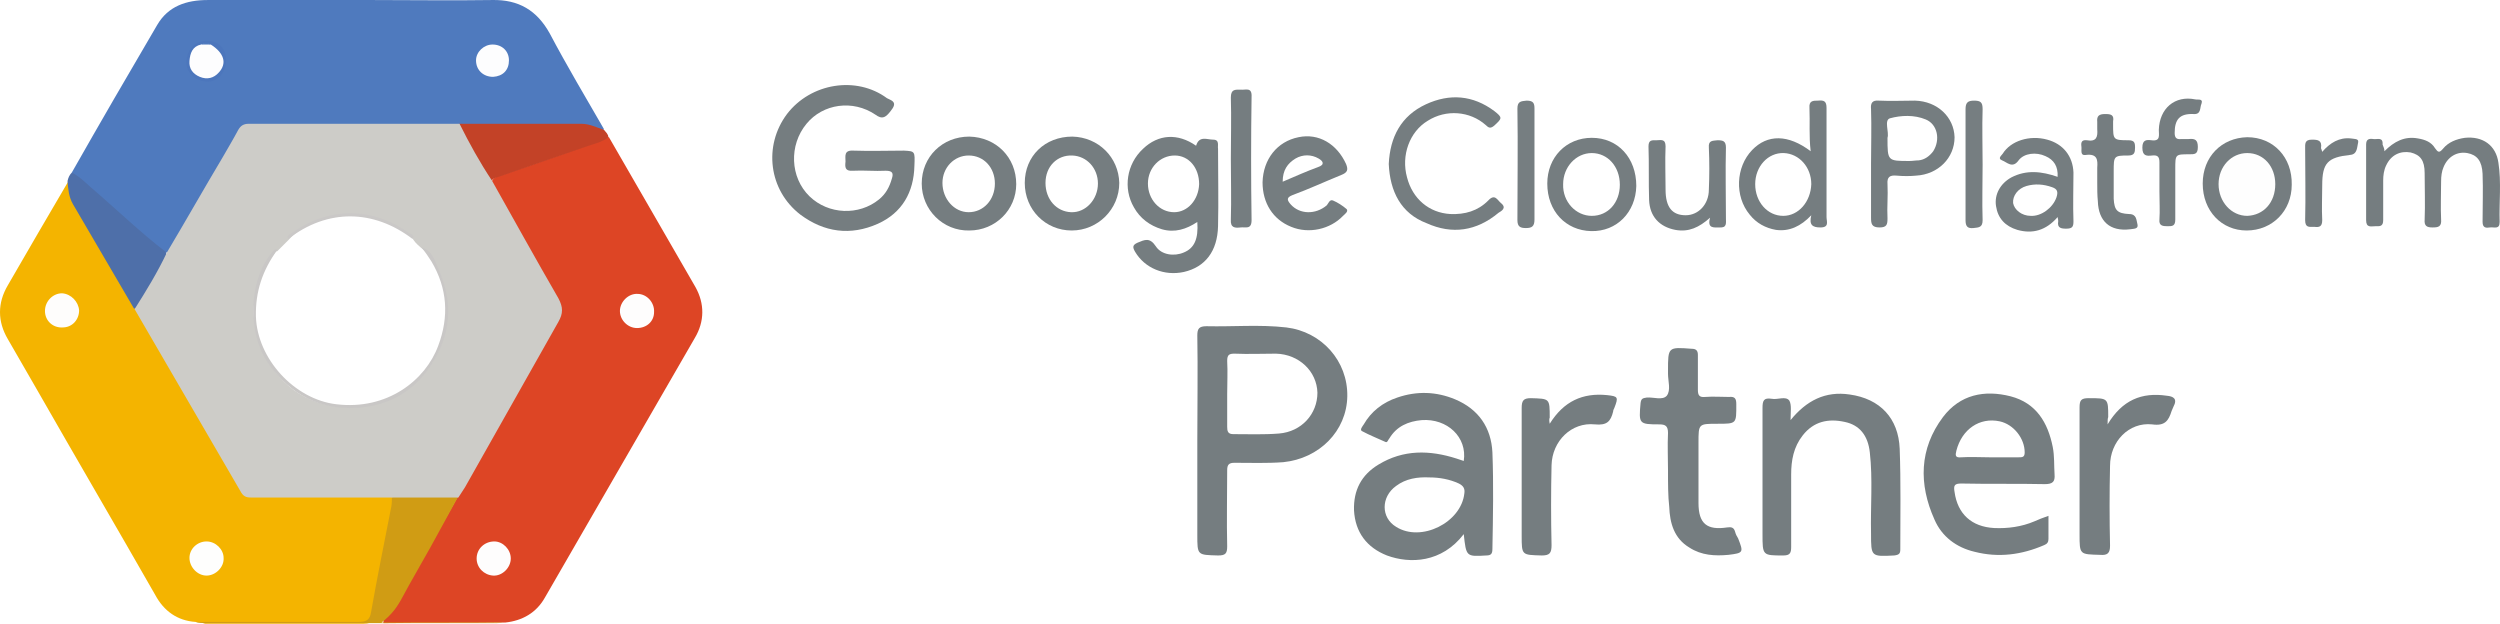
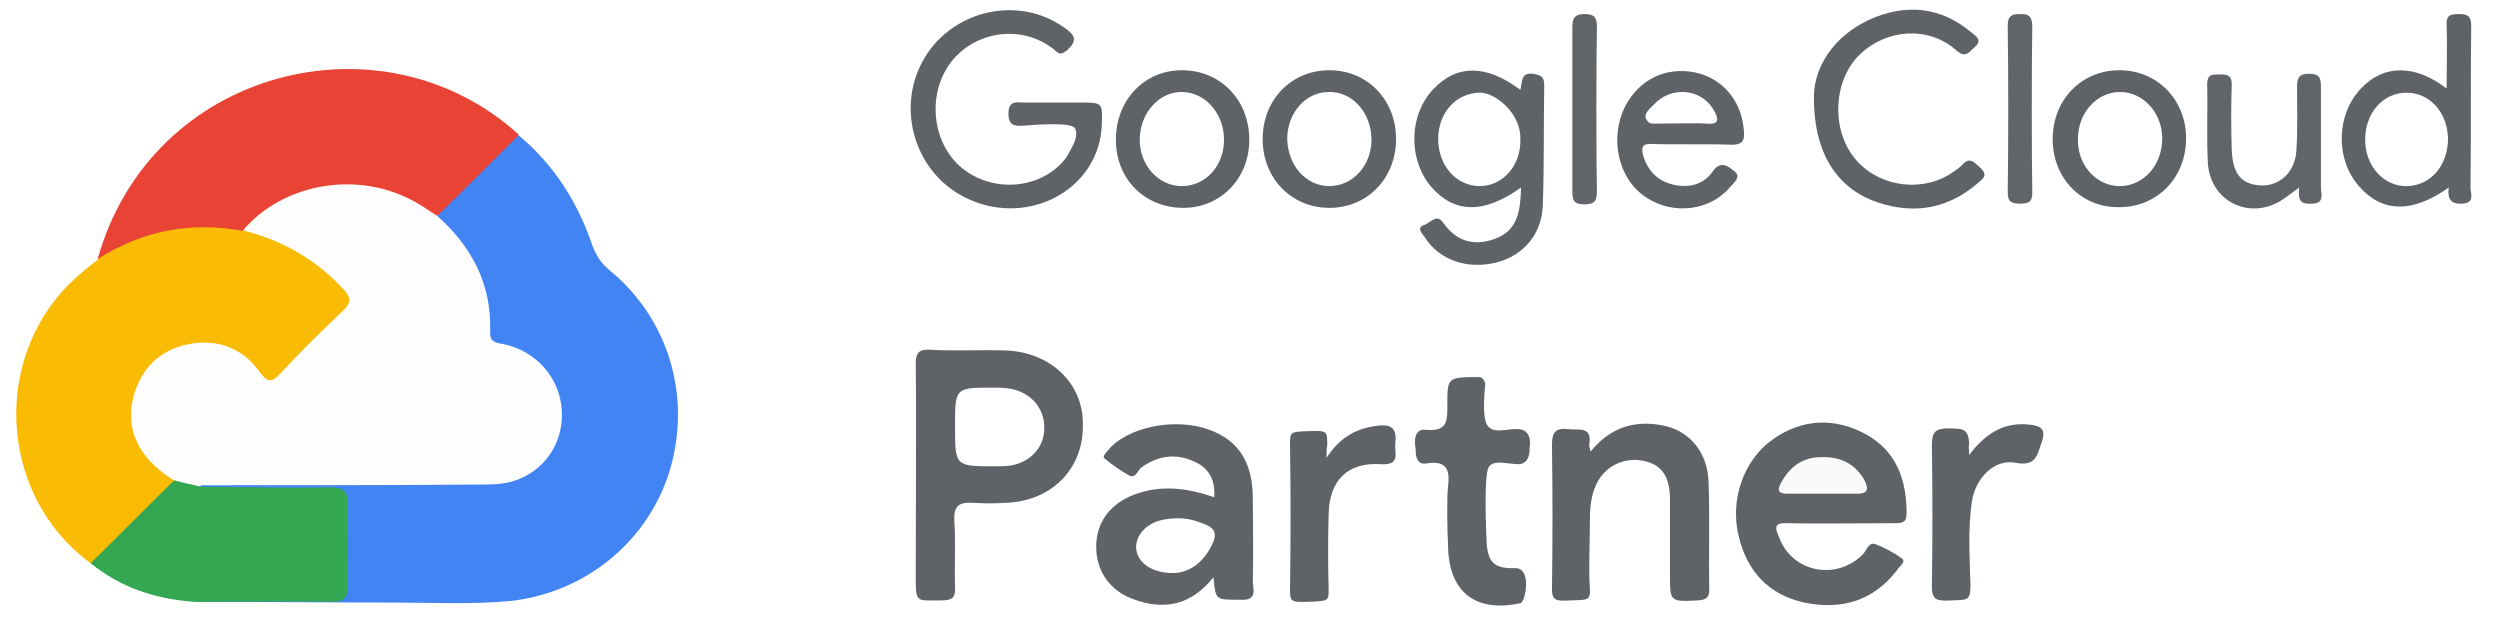
- <svg xmlns="http://www.w3.org/2000/svg" version="1.1" id="Layer_1" x="0px" y="0px" viewBox="0 0 410.033 102.304" xml:space="preserve" width="410.033" height="102.304">
-   <defs id="defs97" />
-   <style type="text/css" id="style2">
- 	.st0{fill:#757D80;}
- 	.st1{fill:#767E81;}
- 	.st2{fill:#FEFEFE;}
- 	.st3{fill:#DD4525;}
- 	.st4{fill:#F4B400;}
- 	.st5{fill:#4F7ABE;}
- 	.st6{fill:#D09C14;}
- 	.st7{fill:#4E6FA9;}
- 	.st8{fill:#C34227;}
- 	.st9{fill:#FEFDFD;}
- 	.st10{fill:#FEFDFC;}
- 	.st11{fill:#FEFEFD;}
- 	.st12{fill:#FDFDFE;}
- 	.st13{fill:#4C76BC;}
- 	.st14{fill:#CDCCC8;}
- 	.st15{fill:#C9C7C6;}
- 	.st16{fill:#CAC8C7;}
+ <svg xmlns="http://www.w3.org/2000/svg" version="1.1" id="Layer_1" x="0px" y="0px" viewBox="0 0 356 89" style="enable-background:new 0 0 356 89;" xml:space="preserve">
+   <style type="text/css">
+ 	.st0{fill:#5F6368;}
+ 	.st1{fill:#61656A;}
+ 	.st2{fill:#4284F3;}
+ 	.st3{fill:#FABB05;}
+ 	.st4{fill:#E94335;}
+ 	.st5{fill:#34A753;}
+ 	.st6{fill:#FEFEFE;}
+ 	.st7{fill:#FAFAFA;}
</style>
-   <path class="st0" d="m 293.675,68.904 c 2.6,-3.2 5.7,-4.8 9.7,-4.2 5,0.7 8,3.9 8.2,8.9 0.2,5.5 0.1,11 0.1,16.5 0,0.7 -0.2,0.9 -1,1 -3.8,0.2 -3.8,0.2 -3.8,-3.6 -0.1,-4.4 0.3,-8.9 -0.2,-13.3 -0.3,-2.8 -1.7,-4.5 -4.1,-5 -2.7,-0.6 -5.1,-0.1 -6.9,2.2 -1.5,1.9 -1.9,4.1 -1.9,6.4 0,4 0,7.9 0,11.9 0,1 -0.2,1.4 -1.3,1.4 -3.4,0 -3.4,0 -3.4,-3.5 0,-6.9 0,-13.8 0,-20.7 0,-1.2 0.2,-1.7 1.5,-1.5 1,0.2 2.3,-0.5 2.9,0.3 0.4,0.7 0.2,1.9 0.2,3.2 z" id="path4" style="fill:#757d80" />
-   <path class="st0" d="m 273.575,77.204 c 0,-2.1 -0.1,-4.1 0,-6.2 0,-1.1 -0.4,-1.4 -1.4,-1.4 -3.4,0 -3.4,-0.1 -3.1,-3.5 0.1,-0.7 0.3,-0.8 1,-0.9 1.1,-0.1 2.6,0.5 3.3,-0.3 0.7,-0.9 0.2,-2.4 0.2,-3.6 0,-0.2 0,-0.3 0,-0.5 0,-3.9 0,-3.9 3.9,-3.6 0.7,0 1,0.3 1,1 0,1.9 0,3.8 0,5.7 0,0.9 0.2,1.3 1.2,1.2 1.3,-0.1 2.6,0 3.9,0 1,-0.1 1.2,0.3 1.2,1.2 0,3.2 0.1,3.2 -3.1,3.2 -3.1,0 -3.1,0 -3.1,3.1 0,3.3 0,6.6 0,9.9 0,3.4 1.4,4.5 4.7,4 0.7,-0.1 1.1,0 1.3,0.7 0.1,0.4 0.3,0.8 0.5,1.1 0.9,2.3 0.9,2.4 -1.6,2.7 -2.2,0.2 -4.4,0.1 -6.4,-1.2 -2.5,-1.5 -3.2,-4 -3.3,-6.7 -0.2,-1.7 -0.2,-3.8 -0.2,-5.9 0,0 0,0 0,0 z" id="path6" style="fill:#757d80" />
-   <path class="st0" d="m 149.975,27.204 c -0.1,4.3 -2,7.7 -6,9.5 -4.5,2 -8.8,1.4 -12.7,-1.5 -5.2,-4 -6.1,-11.3 -2.2,-16.5 3.9,-5.1 11.4,-6.3 16.4,-2.6 0.5,0.3 1.7,0.5 0.9,1.7 -1.1,1.6 -1.7,1.8 -2.8,1 -3.7,-2.5 -8.6,-1.8 -11.3,1.5 -2.9,3.5 -2.7,8.8 0.5,11.9 3.1,3 8.1,3.2 11.4,0.5 1.1,-0.9 1.7,-2 2.1,-3.4 0.3,-0.9 0.1,-1.3 -1,-1.3 -1.8,0.1 -3.6,-0.1 -5.4,0 -1.3,0.1 -1.3,-0.6 -1.2,-1.5 0,-0.9 -0.3,-1.9 1.3,-1.8 2.8,0.1 5.6,0 8.3,0 1.8,0.1 1.8,0.1 1.7,2.5 z" id="path8" style="fill:#757d80" />
-   <path class="st0" d="m 345.675,69.604 c 2.4,-4 5.6,-5.3 9.7,-4.7 1.1,0.1 1.8,0.5 1.1,1.8 -0.1,0.2 -0.2,0.5 -0.3,0.7 -0.5,1.6 -1.1,2.5 -3.2,2.2 -3.8,-0.4 -6.9,2.8 -6.9,6.8 -0.1,4.4 -0.1,8.7 0,13.1 0,1.2 -0.4,1.6 -1.6,1.5 -3.4,-0.1 -3.4,0 -3.4,-3.4 0,-6.9 0,-13.9 0,-20.8 0,-1.2 0.3,-1.5 1.5,-1.5 3.2,0 3.2,0 3.2,3.1 -0.1,0.3 -0.1,0.5 -0.1,1.2 z" id="path10" style="fill:#757d80" />
-   <path class="st0" d="m 254.175,69.504 c 2.3,-3.7 5.4,-5.1 9.4,-4.7 1.8,0.2 1.9,0.3 1.2,2.1 -0.1,0.2 -0.2,0.4 -0.2,0.6 -0.4,1.6 -1,2.3 -3,2.1 -3.8,-0.4 -7,2.7 -7.1,6.7 -0.1,4.4 -0.1,8.8 0,13.1 0,1.3 -0.3,1.7 -1.6,1.7 -3.3,-0.1 -3.3,0 -3.3,-3.3 0,-7 0,-13.9 0,-20.9 0,-1.2 0.3,-1.6 1.5,-1.6 3.1,0.1 3.1,0 3.1,3.2 -0.1,0.2 -0.1,0.5 0,1 z" id="path12" style="fill:#757d80" />
-   <path class="st0" d="m 391.075,24.804 c 1.6,-1.6 3.3,-2.5 5.5,-2.1 1.2,0.2 2.2,0.6 2.8,1.6 0.5,0.7 0.7,0.8 1.3,0.1 0.9,-1.1 2.2,-1.6 3.6,-1.8 2.9,-0.3 5.1,1.2 5.5,4.1 0.5,3.2 0.1,6.5 0.2,9.7 0,1.3 -0.9,0.8 -1.6,0.9 -0.6,0.1 -1.2,0.1 -1.2,-0.9 0,-2.6 0.1,-5.3 0,-7.9 -0.1,-2.1 -0.9,-3.1 -2.5,-3.4 -1.7,-0.3 -3.2,0.6 -3.9,2.3 -0.3,0.7 -0.4,1.5 -0.4,2.3 0,2.1 -0.1,4.2 0,6.3 0.1,1.2 -0.5,1.3 -1.4,1.3 -0.9,0 -1.4,-0.2 -1.3,-1.3 0.1,-2.5 0,-5 0,-7.6 0,-2.1 -0.7,-3 -2.3,-3.4 -1.7,-0.3 -3.2,0.4 -4,2.1 -0.4,0.8 -0.5,1.7 -0.5,2.5 0,2.2 0,4.3 0,6.5 0,1.1 -0.6,1 -1.3,1 -0.7,0 -1.5,0.3 -1.5,-1 0,-4.1 0,-8.2 0,-12.4 0,-0.9 0.5,-1 1.2,-0.9 0.6,0.1 1.6,-0.4 1.5,0.9 0.2,0.5 0.3,0.7 0.3,1.1 z" id="path14" style="fill:#757d80" />
-   <path class="st0" d="m 227.775,26.904 c 0.2,-4.4 2,-7.9 6.1,-9.8 3.9,-1.8 7.7,-1.5 11.2,1.1 1.4,1.1 1.3,1.2 0,2.4 -0.6,0.5 -0.9,0.4 -1.4,-0.1 -2.6,-2.3 -6.5,-2.6 -9.5,-0.7 -3,1.8 -4.4,5.7 -3.4,9.3 0.9,3.5 3.6,5.8 7.1,6 2.4,0.1 4.5,-0.5 6.2,-2.2 1.1,-1.2 1.5,-0.1 2.1,0.4 1,0.8 0.1,1.3 -0.4,1.6 -3.6,3 -7.6,3.6 -11.8,1.7 -4.2,-1.6 -6,-5.2 -6.2,-9.7 z" id="path16" style="fill:#757d80" />
-   <path class="st0" d="m 361.275,30.104 c 0,-4.4 3.1,-7.5 7.3,-7.6 4.3,0 7.4,3.3 7.3,7.8 0,4.3 -3.2,7.5 -7.4,7.5 -4.1,0 -7.2,-3.2 -7.2,-7.7 z" id="path18" style="fill:#757d80" />
-   <path class="st0" d="m 280.475,35.704 c -1.8,1.6 -3.5,2.4 -5.7,2 -2.6,-0.5 -4.2,-2.2 -4.3,-4.9 -0.1,-2.9 0,-5.9 -0.1,-8.8 0,-1.1 0.6,-1 1.3,-1 0.7,0 1.5,-0.3 1.5,1 -0.1,2.4 0,4.7 0,7.1 0,2.9 1.1,4.2 3.3,4.2 2.1,0 3.8,-1.8 3.8,-4.2 0.1,-2.3 0.1,-4.6 0,-6.9 -0.1,-1.2 0.6,-1.1 1.4,-1.2 0.9,0 1.4,0.1 1.4,1.2 -0.1,3.9 0,7.7 0,11.6 0,0.8 0.2,1.6 -1.1,1.5 -0.9,0 -2,0.2 -1.5,-1.6 z" id="path20" style="fill:#757d80" />
-   <path class="st0" d="m 201.875,26.004 c 0,-3.3 0.1,-6.7 0,-10 0,-1.4 0.7,-1.3 1.6,-1.3 0.8,0.1 1.9,-0.5 1.8,1.2 -0.1,6.7 -0.1,13.5 0,20.2 0,1.6 -1,1.1 -1.8,1.2 -0.9,0.1 -1.7,0.1 -1.6,-1.3 0.1,-3.3 0,-6.6 0,-10 z" id="path22" style="fill:#757d80" />
-   <path class="st0" d="m 354.175,31.404 c 0,-1.6 0,-3.2 0,-4.8 0,-0.9 -0.3,-1.2 -1.2,-1.1 -0.9,0.1 -1.6,0.1 -1.6,-1.3 0,-1.3 0.7,-1.3 1.5,-1.2 1.5,0.2 1.2,-0.8 1.2,-1.7 0.1,-3.5 2.6,-5.7 6,-5 0.4,0.1 1.3,-0.2 1,0.7 -0.3,0.6 0,1.8 -1.3,1.7 -2.3,-0.1 -3.1,0.9 -3.1,3.1 0,0.8 0.3,1.1 1.1,1 0.4,0 0.8,0 1.2,0 1,-0.1 1.5,0.1 1.5,1.3 0,1.2 -0.5,1.2 -1.4,1.2 -2.3,0 -2.3,0 -2.3,2.4 0,2.8 0,5.6 0,8.3 0,1.1 -0.5,1.1 -1.3,1.1 -0.8,0 -1.4,-0.1 -1.3,-1.1 0.1,-1.4 0,-3 0,-4.6 z" id="path24" style="fill:#757d80" />
-   <path class="st0" d="m 343.975,30.004 c 0,-0.8 0,-1.7 0,-2.5 0.1,-1.3 0,-2.3 -1.8,-2.1 -1.1,0.2 -0.7,-0.8 -0.8,-1.4 -0.1,-0.7 0.1,-1.1 0.9,-1 1.6,0.3 1.8,-0.6 1.7,-1.8 0,-0.4 0,-0.8 0,-1.2 -0.1,-1 0.3,-1.3 1.3,-1.3 0.9,0 1.5,0.1 1.3,1.2 0,0.2 0,0.3 0,0.5 0,2.5 0,2.6 2.5,2.6 1,0 1.1,0.4 1.1,1.2 0,0.8 -0.1,1.3 -1.1,1.3 -2.4,0 -2.4,0.1 -2.4,2.6 0,1.5 0,3 0,4.5 0.1,1.9 0.6,2.4 2.5,2.5 1.3,0 1.2,1 1.4,1.7 0.2,0.8 -0.7,0.7 -1.2,0.8 -3.3,0.4 -5.2,-1.3 -5.3,-4.6 -0.1,-1 -0.1,-2 -0.1,-3 z" id="path26" style="fill:#757d80" />
-   <path class="st1" d="m 251.675,26.904 c 0,3 0,6.1 0,9.1 0,1.1 -0.4,1.4 -1.4,1.4 -0.9,0 -1.4,-0.2 -1.4,-1.3 0,-6.1 0.1,-12.2 0,-18.3 0,-1.2 0.6,-1.2 1.5,-1.3 1.1,0 1.3,0.4 1.3,1.3 0,3.1 0,6.1 0,9.1 z" id="path28" style="fill:#767e81" />
-   <path class="st1" d="m 325.175,27.004 c 0,3 -0.1,6.1 0,9.1 0,1.2 -0.6,1.2 -1.5,1.3 -1,0.1 -1.3,-0.3 -1.3,-1.3 0,-6.1 0,-12.1 0,-18.2 0,-1.1 0.4,-1.4 1.4,-1.4 1.1,0 1.4,0.3 1.4,1.4 -0.1,3 0,6.1 0,9.1 z" id="path30" style="fill:#767e81" />
-   <path class="st0" d="m 380.875,24.904 c 1.3,-1.5 2.8,-2.4 4.7,-2.2 0.5,0.1 1.3,0 1.2,0.6 -0.2,0.8 -0.1,2 -1.3,2.1 -3.7,0.4 -4.6,1.3 -4.6,5 0,1.9 -0.1,3.8 0,5.7 0,1.1 -0.5,1.2 -1.3,1.1 -0.8,0 -1.5,0.2 -1.5,-1.1 0.1,-3.9 0,-7.8 0,-11.7 0,-0.8 -0.1,-1.5 1.1,-1.5 1,0 1.7,0.1 1.5,1.4 0.1,0.2 0.1,0.3 0.2,0.6 z" id="path32" style="fill:#757d80" />
-   <path class="st0" d="m 210.975,53.704 c -4.4,-0.5 -8.7,-0.1 -13.1,-0.2 -1.2,0 -1.5,0.4 -1.5,1.5 0.1,5.8 0,11.5 0,17.3 0,5.1 0,10.3 0,15.4 0,3.4 0,3.3 3.4,3.4 1.2,0 1.5,-0.3 1.5,-1.5 -0.1,-4.2 0,-8.3 0,-12.5 0,-0.9 0.3,-1.2 1.2,-1.2 2.7,0 5.3,0.1 8,-0.1 5.9,-0.6 10.4,-5.1 10.5,-10.8 0.1,-5.8 -4.2,-10.6 -10,-11.3 z m -1.2,17.4 c -2.5,0.2 -5,0.1 -7.5,0.1 -0.9,0 -1,-0.5 -1,-1.2 0,-1.8 0,-3.6 0,-5.4 0,-1.8 0.1,-3.6 0,-5.4 0,-1 0.3,-1.2 1.2,-1.2 2.3,0.1 4.5,0 6.8,0 3.8,0.1 6.7,2.9 6.8,6.4 0,3.5 -2.6,6.4 -6.3,6.7 z" id="path34" style="fill:#757d80" />
-   <path class="st0" d="m 244.775,74.204 c -0.2,-4.1 -2.3,-7.1 -6.1,-8.7 -3.1,-1.3 -6.3,-1.4 -9.5,-0.3 -2.4,0.8 -4.3,2.3 -5.5,4.4 -0.2,0.3 -0.7,0.9 -0.3,1.1 1.3,0.7 2.6,1.2 3.9,1.8 0.3,0.1 0.4,-0.4 0.6,-0.6 1.2,-2 3.1,-2.8 5.3,-3 4.2,-0.3 7.5,2.8 6.9,6.7 -0.4,-0.1 -0.8,-0.3 -1.2,-0.4 -4.4,-1.4 -8.7,-1.5 -12.8,1 -2.8,1.7 -4.1,4.2 -4,7.5 0.2,3.6 2.1,6.1 5.4,7.4 3.8,1.4 9,1.2 12.6,-3.5 0.4,3.7 0.4,3.7 3.7,3.5 0.8,0 1,-0.3 1,-1.1 0.1,-5.3 0.2,-10.6 0,-15.8 z m -4.6,6.7 c -0.5,4.8 -7.1,8.1 -11.2,5.5 -2.5,-1.5 -2.5,-4.9 0,-6.7 1.6,-1.2 3.5,-1.5 5.5,-1.4 1.6,0 3.3,0.3 4.8,1 0.8,0.4 1,0.9 0.9,1.6 z" id="path36" style="fill:#757d80" />
-   <path class="st0" d="m 321.675,79.304 c 4.6,0.1 9.2,0 13.7,0.1 1.3,0 1.7,-0.4 1.6,-1.6 -0.1,-1.5 0,-3 -0.3,-4.5 -0.8,-4 -2.7,-7.2 -6.9,-8.3 -4.3,-1.1 -8.3,-0.3 -11.1,3.4 -3.9,5.2 -4,11 -1.4,16.8 1.2,2.8 3.6,4.6 6.6,5.3 3.9,1 7.7,0.5 11.4,-1.1 0.5,-0.2 0.7,-0.5 0.7,-1 0,-1.2 0,-2.4 0,-3.8 -0.9,0.3 -1.6,0.6 -2.3,0.9 -2.1,0.9 -4.4,1.2 -6.6,1.1 -3.7,-0.2 -6,-2.3 -6.5,-5.9 -0.2,-1.1 0,-1.4 1.1,-1.4 z m -0.8,-5.4 c 0.9,-3.5 3.8,-5.5 7.1,-4.8 2.3,0.5 4.1,2.8 4.1,5.1 0,0.8 -0.4,0.8 -1,0.8 -1.6,0 -3.2,0 -4.8,0 -1.5,0 -3.1,-0.1 -4.6,0 -1,0.1 -1,-0.3 -0.8,-1.1 z" id="path38" style="fill:#757d80" />
-   <path class="st0" d="m 198.975,22.904 c -1,0 -2.3,-0.7 -2.8,1 -3,-2.1 -6.2,-1.9 -8.7,0.5 -2.7,2.5 -3.3,6.5 -1.5,9.6 1,1.8 2.6,3 4.6,3.6 2.1,0.6 4,0 5.8,-1.2 0.2,2.8 -0.5,4.3 -2.2,5 -1.6,0.7 -3.7,0.4 -4.6,-1 -1,-1.5 -1.8,-1.1 -3,-0.6 -0.9,0.4 -0.8,0.8 -0.4,1.5 1.6,2.7 4.8,4 8,3.3 3.5,-0.8 5.5,-3.4 5.6,-7.5 0.1,-4.2 0,-8.4 0,-12.7 -0.1,-0.5 0.3,-1.5 -0.8,-1.5 z m -6.4,11.9 c -2.4,0 -4.3,-2.1 -4.3,-4.7 0,-2.6 2,-4.6 4.4,-4.6 2.3,0 4,2 4,4.7 -0.1,2.6 -1.9,4.6 -4.1,4.6 z" id="path40" style="fill:#757d80" />
-   <path class="st0" d="m 299.575,35.604 c 0,-6 0,-11.9 0,-17.9 0,-1.1 -0.4,-1.3 -1.4,-1.2 -0.8,0 -1.5,0 -1.4,1.2 0.1,2.3 -0.1,4.6 0.2,7.1 -3.7,-2.8 -7.1,-2.8 -9.6,-0.2 -2.7,2.8 -2.9,7.6 -0.4,10.6 1.1,1.4 2.6,2.2 4.3,2.5 2.2,0.3 4.1,-0.6 5.8,-2.4 -0.4,1.6 0.2,2 1.5,2 1.5,0 1,-1 1,-1.7 z m -7.1,-0.2 c -2.6,0 -4.6,-2.3 -4.6,-5.2 0,-2.9 2.1,-5.2 4.7,-5.1 2.5,0.1 4.5,2.3 4.5,5.1 -0.1,2.9 -2.1,5.2 -4.6,5.2 z" id="path42" style="fill:#757d80" />
-   <path class="st0" d="m 158.975,22.404 c -4.4,0 -7.8,3.3 -7.8,7.7 0,4.3 3.5,7.8 7.8,7.7 4.3,0 7.7,-3.4 7.7,-7.6 0,-4.4 -3.3,-7.7 -7.7,-7.8 z m -0.1,12.4 c -2.4,0 -4.3,-2.2 -4.3,-4.8 0,-2.5 1.9,-4.5 4.3,-4.5 2.5,0 4.3,2 4.3,4.6 0,2.7 -1.9,4.7 -4.3,4.7 z" id="path44" style="fill:#757d80" />
-   <path class="st0" d="m 175.875,22.404 c -4.5,0 -7.8,3.2 -7.8,7.6 0,4.4 3.4,7.8 7.7,7.8 4.3,0 7.8,-3.5 7.8,-7.8 -0.1,-4.2 -3.4,-7.5 -7.7,-7.6 z m -0.2,12.4 c -2.4,-0.1 -4.2,-2.1 -4.2,-4.8 0,-2.7 1.9,-4.6 4.4,-4.5 2.4,0.1 4.2,2.1 4.2,4.6 0,2.6 -2,4.8 -4.4,4.7 z" id="path46" style="fill:#757d80" />
-   <path class="st0" d="m 218.675,32.904 c -0.6,-0.3 -0.8,0.5 -1.1,0.8 -1.8,1.5 -4.4,1.5 -5.9,-0.2 -0.6,-0.7 -0.7,-1.1 0.3,-1.5 2.7,-1 5.3,-2.2 8,-3.3 1,-0.4 1.2,-0.8 0.8,-1.8 -1.5,-3.3 -4.5,-5.1 -7.8,-4.4 -3.5,0.7 -5.8,3.6 -5.9,7.4 0,3.4 1.7,6.1 4.7,7.3 2.9,1.2 6.4,0.4 8.5,-1.8 0.3,-0.3 0.9,-0.7 0.6,-1.1 -0.7,-0.6 -1.5,-1.1 -2.2,-1.4 z m -6.2,-6.9 c 1.2,-0.7 2.6,-0.7 3.8,0 0.7,0.4 1.1,1 -0.1,1.4 -1.9,0.7 -3.7,1.5 -5.8,2.4 0,-1.9 0.8,-3 2.1,-3.8 z" id="path48" style="fill:#757d80" />
-   <path class="st0" d="m 314.075,16.504 c -2,0 -3.9,0.1 -5.9,0 -1.1,-0.1 -1.4,0.4 -1.3,1.4 0.1,3 0,6 0,8.9 0,3 0,6 0,8.9 0,1 0.1,1.6 1.4,1.6 1.2,0 1.3,-0.5 1.3,-1.5 -0.1,-1.8 0.1,-3.7 0,-5.6 -0.1,-1.2 0.4,-1.5 1.5,-1.4 1.1,0.1 2.2,0.1 3.2,0 3.6,-0.2 6.3,-2.9 6.3,-6.3 -0.1,-3.3 -2.8,-5.9 -6.5,-6 z m 3,8.3 c -0.6,0.8 -1.4,1.4 -2.4,1.5 -0.5,0 -1,0.1 -1.5,0.1 -3.6,0 -3.6,0 -3.6,-3.8 0.3,-0.9 -0.6,-2.9 0.4,-3.2 1.8,-0.5 4,-0.6 5.9,0.2 1.9,0.8 2.4,3.3 1.2,5.2 z" id="path50" style="fill:#757d80" />
-   <path class="st0" d="m 340.075,28.304 c -0.1,-2.7 -1.7,-4.7 -4.3,-5.4 -2.9,-0.8 -6,0.2 -7.3,2.3 -0.2,0.3 -0.9,0.8 -0.1,1.1 0.8,0.3 1.7,1.4 2.7,0 0.9,-1.2 2.9,-1.4 4.4,-0.7 1.4,0.6 2.1,1.7 2,3.4 -2.6,-0.9 -5.1,-1.2 -7.6,0.1 -1.8,1 -2.8,2.8 -2.5,4.7 0.3,2 1.5,3.3 3.5,3.9 2.5,0.7 4.7,0.1 6.6,-2.1 0.1,0.4 0.1,0.6 0.1,0.7 -0.2,1.1 0.5,1.2 1.3,1.2 1,0 1.2,-0.3 1.2,-1.2 -0.1,-2.8 0,-5.4 0,-8 z m -2.8,4.1 c -0.6,1.7 -2.5,3.1 -4.2,3 -1.5,0 -2.7,-1 -2.9,-2.1 -0.1,-1.2 0.8,-2.4 2.2,-2.8 1.4,-0.4 2.8,-0.3 4.2,0.2 0.9,0.3 1,0.8 0.7,1.7 z" id="path52" style="fill:#757d80" />
-   <path class="st2" d="m 373.175,30.204 c 0,3 -1.9,5.1 -4.6,5.2 -2.6,0 -4.7,-2.3 -4.7,-5.2 0,-2.9 2.1,-5.1 4.7,-5.1 2.7,0 4.6,2.2 4.6,5.1 z" id="path54" style="fill:#fefefe" />
-   <path class="st0" d="m 261.075,22.604 c -4.2,0 -7.3,3.2 -7.3,7.5 0,4.5 3,7.7 7.2,7.8 4.2,0.1 7.3,-3.1 7.4,-7.4 0,-4.6 -3,-7.9 -7.3,-7.9 z m 0,12.8 c -2.6,0 -4.8,-2.3 -4.7,-5.2 0,-2.8 2.1,-5.1 4.7,-5.1 2.6,0 4.6,2.2 4.6,5.2 0,2.9 -1.9,5.1 -4.6,5.1 z" id="path56" style="fill:#757d80" />
-   <g id="g92" transform="translate(-45.825,-189.2961)">
-     <path class="st3" d="m 145.7,211.8 c 4.7,8.2 9.5,16.4 14.2,24.6 1.5,2.7 1.5,5.6 -0.1,8.3 -8.2,14.2 -16.4,28.4 -24.6,42.6 -1.4,2.5 -3.7,3.8 -6.5,4.1 -6.7,0.1 -13.4,0 -20,0.1 0,-0.3 0,-0.5 0.1,-0.6 3.9,-4.5 6.1,-10.1 9.2,-15.1 0.9,-1.5 1.8,-3.1 2.7,-4.7 5.5,-9.8 11.1,-19.5 16.6,-29.3 0.7,-1.2 0.5,-2 -0.1,-3.1 -3.4,-6 -6.8,-12 -10.2,-18 -0.3,-0.5 -0.7,-1 -0.5,-1.7 0.3,-0.6 0.8,-0.8 1.3,-0.9 5.7,-1.9 11.3,-3.9 17,-5.9 0.2,-0.4 0.5,-0.5 0.9,-0.4 z" id="path58" style="fill:#dd4525" />
-     <path class="st4" d="m 77.9,291.3 c -3,-0.2 -5.2,-1.8 -6.6,-4.4 -6.4,-11.2 -12.9,-22.3 -19.3,-33.5 -1.6,-2.8 -3.3,-5.7 -4.9,-8.5 -1.7,-2.9 -1.7,-5.9 0,-8.8 3.3,-5.7 6.6,-11.4 9.9,-17 0.8,1.5 0.9,3.2 1.7,4.7 3.2,5.4 6.3,10.8 9.5,16.2 5.6,9.6 11.3,19.3 16.9,28.9 0.7,1.3 1.6,1.7 3,1.7 6.7,0 13.4,0 20.1,0 0.8,0 1.7,-0.2 2.3,0.6 0.3,0.7 0.2,1.3 0,2 -1.1,5.4 -2.1,10.8 -3.1,16.2 -0.4,2.1 -0.5,2.2 -2.6,2.2 -8.4,0 -16.9,0 -25.3,0 -0.6,-0.2 -1.1,-0.2 -1.6,-0.3 z" id="path60" style="fill:#f4b400" />
-     <path class="st5" d="m 57.6,217.6 c 4.6,-8.1 9.3,-16.2 14,-24.2 1.8,-3.1 4.8,-4.1 8.3,-4.1 9,0 18,0 27,0 6.5,0 13.1,0.1 19.6,0 4.4,-0.1 7.4,1.7 9.5,5.5 2.8,5.3 5.9,10.5 8.9,15.7 -0.1,0.1 -0.3,0.2 -0.4,0.1 -4.7,-1.1 -9.4,-0.4 -14.1,-0.6 -3,-0.1 -6,0 -8.9,-0.1 -11.1,0 -22.2,0 -33.3,0 -1.8,0 -2.9,0.5 -3.8,2.2 -3.2,5.7 -6.5,11.3 -9.8,17 -0.3,0.5 -0.6,1.1 -1.1,1.5 -0.8,0.4 -1.3,-0.1 -1.8,-0.5 -4.6,-4.1 -9.2,-8 -13.8,-12.1 -0.1,-0.1 -0.2,-0.2 -0.3,-0.4 z" id="path62" style="fill:#4f7abe" />
-     <path class="st6" d="m 77.9,291.3 c 8.9,0 17.8,0 26.7,0 1.3,0 1.9,-0.3 2.1,-1.7 1,-5.7 2.2,-11.5 3.3,-17.2 0.1,-0.5 0.1,-1 0.1,-1.5 0.4,-0.4 0.9,-0.5 1.4,-0.5 2.7,0 5.3,0 8,0 0.5,0 1,0.1 1.4,0.5 -1.5,2.7 -3,5.5 -4.5,8.2 -1.5,2.7 -3.1,5.4 -4.6,8.2 -0.8,1.5 -1.7,2.8 -3.4,4.1 7,0 13.6,0 20.2,0 -0.5,0 -0.9,0.1 -1.4,0.1 -15.9,0 -31.9,0 -47.8,0 -0.5,-0.1 -1,0 -1.5,-0.2 z" id="path64" style="fill:#d09c14" />
-     <path class="st7" d="m 57.6,217.6 c 1.2,0.6 2.1,1.5 3.1,2.4 4.1,3.5 8,7.3 12.3,10.6 0.3,0.5 0,1 -0.2,1.4 -1.3,2.4 -2.7,4.7 -4,7.1 -0.2,0.4 -0.4,0.8 -1,0.8 -3.3,-5.7 -6.7,-11.4 -10,-17.1 -0.7,-1.2 -0.8,-2.5 -0.9,-3.8 0.1,-0.5 0.3,-1 0.7,-1.4 z" id="path66" style="fill:#4e6fa9" />
-     <path class="st8" d="m 121.1,209.6 c 6.7,0 13.4,0 20.1,0 1.3,0 2.5,0.6 3.7,1 0.3,0.4 0.7,0.7 0.7,1.2 -1.1,0.9 -2.5,1.1 -3.8,1.6 -4.6,1.6 -9.3,3.2 -13.9,4.8 -0.5,0.2 -1.1,0.2 -1.5,0.8 -0.5,0.1 -0.8,-0.3 -1,-0.6 -1.5,-2.5 -2.9,-5 -4.2,-7.5 -0.1,-0.5 -0.3,-0.9 -0.1,-1.3 z" id="path68" style="fill:#c34227" />
-     <path class="st9" d="m 150.3,243.1 c -1.5,0 -2.8,-1.3 -2.8,-2.8 0,-1.5 1.4,-2.9 2.9,-2.8 1.5,0 2.8,1.4 2.7,3 0,1.5 -1.2,2.6 -2.8,2.6 z" id="path70" style="fill:#fefdfd" />
-     <path class="st9" d="m 129.6,280.9 c 0,1.5 -1.4,2.9 -2.9,2.8 -1.5,-0.1 -2.7,-1.3 -2.7,-2.8 0,-1.6 1.3,-2.8 2.9,-2.8 1.4,0 2.7,1.3 2.7,2.8 z" id="path72" style="fill:#fefdfd" />
-     <path class="st10" d="m 58.8,240.2 c 0,1.5 -1.1,2.8 -2.7,2.8 -1.6,0.1 -2.9,-1.1 -2.9,-2.7 0,-1.6 1.3,-2.9 2.8,-2.9 1.5,0.1 2.7,1.4 2.8,2.8 z" id="path74" style="fill:#fefdfc" />
-     <path class="st11" d="m 79.7,283.7 c -1.5,0 -2.8,-1.4 -2.8,-2.9 0,-1.5 1.3,-2.7 2.8,-2.7 1.5,0 2.8,1.3 2.8,2.7 0.1,1.5 -1.3,2.9 -2.8,2.9 z" id="path76" style="fill:#fefefd" />
-     <path class="st12" d="m 129.3,199.2 c 0,1.6 -1,2.6 -2.6,2.7 -1.6,0 -2.8,-1.1 -2.8,-2.7 0,-1.4 1.3,-2.6 2.7,-2.6 1.6,0 2.7,1.1 2.7,2.6 z" id="path78" style="fill:#fdfdfe" />
-     <path class="st13" d="m 82.9,199.3 c 0,1.9 -1.4,3.5 -3.2,3.4 -1.5,-0.1 -3.4,-1.2 -3.3,-3.3 0.1,-2 1.4,-3.4 3.3,-3.4 2.1,0 3.2,1.2 3.2,3.3 z" id="path80" style="fill:#4c76bc" />
-     <path class="st14" d="m 137.4,238.2 c -3.7,-6.4 -7.3,-12.9 -10.9,-19.3 -2,-3 -3.7,-6.1 -5.3,-9.3 -11.5,0 -23.1,0 -34.6,0 -0.8,0 -1.3,0.3 -1.7,1 -0.8,1.5 -1.7,3 -2.5,4.4 -3.1,5.2 -6.1,10.5 -9.2,15.7 -1.5,3.2 -3.4,6.3 -5.3,9.3 5.8,10 11.7,20.1 17.5,30.1 0.5,0.8 1.1,0.8 1.8,0.8 7.7,0 15.3,0 23,0 3.6,0 7.2,0 10.8,0 0.4,-0.6 0.7,-1.1 1.1,-1.7 5.1,-9 10.2,-18.1 15.3,-27.1 0.8,-1.4 0.8,-2.4 0,-3.9 z m -33.8,17.9 c -6.6,0.1 -11.6,-3 -14.5,-8.9 -2.8,-5.8 -2,-11.5 1.9,-16.6 0.1,-0.1 0.2,-0.1 0.3,-0.1 0.6,-0.6 1.2,-1.2 1.9,-1.9 1.9,-2.1 4.4,-3.1 7,-3.6 4.6,-1 8.7,0.1 12.6,2.7 0.3,0.2 0.7,0.5 0.8,0.9 0.4,0.6 1,1.1 1.6,1.6 1.6,1.3 2.4,3 3.1,4.9 3.5,10 -3.7,20.7 -14.7,21 z" id="path82" style="fill:#cdccc8" />
-     <path class="st15" d="m 91.3,230.3 c -2.4,3.3 -3.6,6.8 -3.5,10.9 0.2,6.9 6.3,13.6 13.2,14.4 8.3,1 14.6,-3.9 16.7,-9.6 1.8,-4.8 1.5,-9.4 -1.1,-13.8 -0.5,-0.8 -1,-1.5 -1.6,-2.3 1.6,0.4 2.1,2 2.6,3.2 2.4,5.1 2.4,10.2 -0.5,15.2 -2.9,4.9 -7.2,7.6 -12.9,7.9 -6,0.3 -10.6,-2.2 -14.1,-6.9 -3.9,-5.2 -3.6,-14.3 0.6,-18.9 0.1,-0.1 0.3,-0.4 0.6,-0.1 z" id="path84" style="fill:#c9c7c6" />
-     <path class="st16" d="m 113.5,228.5 c -6.4,-4.9 -14,-5 -20.4,0 -0.4,-0.6 0.3,-0.8 0.6,-1 6,-4.3 13.2,-4.3 19.2,0 0.3,0.2 1,0.3 0.6,1 z" id="path86" style="fill:#cac8c7" />
-     <path class="st12" d="m 80.4,196.6 c 2.2,1.4 2.7,3.1 1.3,4.6 -0.8,0.9 -1.9,1.2 -3.1,0.7 -1.2,-0.5 -1.8,-1.4 -1.7,-2.6 0.1,-1.3 0.5,-2.4 1.9,-2.7 0.6,-0.2 1.1,-0.2 1.6,0 z" id="path88" style="fill:#fdfdfe" />
-     <path class="st5" d="m 80.4,196.6 c -0.5,0 -1,0 -1.5,0 0.5,-0.4 1,-0.4 1.5,0 z" id="path90" style="fill:#4f7abe" />
+   <path class="st0" d="M254.5,74.5c2.5,0.1,12.8,0,15.5,0c1,0,1.5-0.2,1.5-1.4c0-4.7-1.4-8.8-5.7-11.2c-4.5-2.5-9.2-2.3-13.4,0.7  c-4.1,2.9-6.1,8.6-4.8,13.8c1.2,5,4.3,8.3,9.3,9.4c5.3,1.1,9.9-0.2,13.3-4.7c0.3-0.5,1.3-1.1,0.6-1.6c-1.1-0.8-2.4-1.5-3.7-2  c-1-0.4-1.3,0.9-1.8,1.4c-3.8,3.9-10.2,2.6-12-2.5C252.7,75.1,252.7,74.4,254.5,74.5z" />
+   <path class="st0" d="M226.5,64.3c2.9-3.6,6.6-4.6,10.8-3.6c3.5,0.9,5.9,3.9,6,8c0.2,5.1,0,10.2,0.1,15.2c0,1.2-0.4,1.5-1.6,1.6  c-4,0.2-4,0.2-4-3.7c0-3.6,0-7.2,0-10.7c0-3.3-1.2-5-3.9-5.5c-2.7-0.5-5.4,0.8-6.6,3.4c-0.8,1.7-0.9,3.5-0.9,5.4  c0,3.2-0.2,6.3,0,9.5c0.1,1.7-0.5,1.5-2.7,1.6c-2,0.1-2.7,0.1-2.7-1.6c0.1-6.8,0.1-13.7,0-20.5c0-1.6,0.3-2.5,2.2-2.3  c1.6,0.2,3.6-0.5,3.1,2.3C226.3,63.6,226.4,63.8,226.5,64.3z" />
+   <path class="st0" d="M153.8,14.6c3.2,0,3.2,0,3.1,3.1c-0.3,9.5-11,15-19.9,10.2c-7-3.8-9.5-13-5.2-19.9c4.2-6.7,13.4-8.6,19.7-4.1  c1.5,1,2.1,1.8,0.4,3.3c-1.1,0.9-1.4,0.1-2-0.3c-4.3-3.3-10.6-2.6-14.2,1.6c-3.6,4.3-3.2,11.2,0.8,15c4.1,3.8,10.7,3.7,14.5-0.1  c0.5-0.5,0.9-1,1.2-1.6c0.6-1.1,1.4-2.4,0.9-3.5c-0.5-1-6-0.5-7.5-0.4c-1.3,0.1-2-0.2-2-1.7c0-1.7,0.9-1.7,2.1-1.6  C147.3,14.6,152.6,14.6,153.8,14.6z" />
+   <path class="st0" d="M206.2,69.3c0.3-2.4-0.2-3.8-3.1-3.3c-1.7,0.3-1.5-2-1.5-2s-0.7-3,1.4-2.8c3.2,0.3,3.1-1.3,3.1-3.6  c0-3.9,0-3.9,4.7-3.9c0.4,0.2,0.6,0.5,0.7,0.9c0,0.5-0.6,5,0.4,6.1c0.9,1.1,2.8,0.3,4.3,0.4c2.2,0.1,1.6,2.8,1.6,2.8  c0-0.1,0.2,2.2-1.6,2.2c-1.4,0-3.5-0.7-4.2,0.4c-0.7,1.1-0.4,8.8-0.3,10.8c0.2,2.9,1.2,3.7,4.1,3.6c2.4,0,1.4,4.9,0.7,5  c-6.5,1.4-10.3-1.7-10.3-8.4C206.1,76.2,206,70.7,206.2,69.3z" />
+   <path class="st0" d="M258.3,13.6c0.1-4,2.7-8.4,7.9-10.8c5.1-2.3,10.1-1.9,14.5,1.8c0.6,0.5,1.7,1.1,0.5,2.1  c-0.8,0.7-1.3,1.7-2.7,0.4c-3.9-3.4-9.8-3-13.6,0.6c-3.8,3.6-4.2,10.5-0.9,14.7c3.1,4,9.1,5.1,13.5,2.5c0.6-0.4,1.3-0.8,1.8-1.3  c1.2-1.4,1.8-0.5,2.7,0.3c1.3,1.2,0.1,1.7-0.5,2.3c-4.5,3.8-9.6,4.4-15,2.3C261.2,26.3,258.2,21.3,258.3,13.6z" />
+   <path class="st0" d="M188.9,65.2c2-3.1,4.5-4.3,7.5-4.6c2-0.2,2.5,0.7,2.3,2.5c-0.2,1.3,0.9,3.2-2.1,3c-4.7-0.3-7.3,2.3-7.4,7.1  c-0.1,3.6-0.1,7.2,0,10.7c0,1.7,0,1.7-3.1,1.8c-2.4,0.1-2.4-0.1-2.4-2c0.1-6.7,0.1-13.5,0-20.2c0-2,0-2,2.4-2.1  c2.9-0.1,2.9-0.1,2.9,2C188.9,63.8,188.9,64.2,188.9,65.2z" />
+   <path class="st0" d="M280.4,64.8c2.5-3.3,5.2-4.8,8.9-4.3c1.4,0.2,2,0.7,1.5,2.3c-0.7,1.8-0.7,3.7-3.8,3.1c-3-0.6-5.7,2.2-6.2,5.5  c-0.6,4-0.3,8.1-0.2,12.2c-0.1,2-0.5,1.8-2.7,1.9c-2,0.1-2.8,0-2.8-1.9c0.1-6.7,0.1-13.5,0-20.2c0-1.9,0.5-2.4,2.4-2.4  c1.5,0.1,2.9-0.3,2.9,2.3C280.3,63.6,280.4,63.9,280.4,64.8z" />
+   <path class="st1" d="M327.4,26.7c-1.2,0.9-2,1.5-2.8,2c-4.6,2.6-9.9-0.2-10.2-5.5c-0.2-3.7,0-7.5-0.1-11.2c0-1.4,0.7-1.4,1.7-1.4  c1,0,1.8,0,1.8,1.4c-0.1,3.1-0.1,6.2,0,9.2c0.1,3.5,1.3,5,4,5.2c2.7,0.2,5-1.8,5.2-4.9c0.2-3,0.1-6,0.1-9c0-1.2,0.1-2,1.7-2  c1.6,0,1.7,0.7,1.7,2c0,4.7,0,9.5,0,14.2c0,0.9,0.6,2.3-1.3,2.3C327.7,29.1,327.2,28.7,327.4,26.7z" />
+   <path class="st1" d="M289.4,27.3c0,1.3-0.3,1.7-1.7,1.7c-1.2,0-1.8-0.2-1.8-1.6c0.1-7.9,0.1-15.8,0-23.7c0-1.3,0.4-1.7,1.7-1.7  c1.5-0.1,1.8,0.6,1.8,1.9C289.3,7.8,289.3,23.4,289.4,27.3z" />
+   <path class="st1" d="M227.4,27.2c0,1.4-0.3,1.9-1.8,1.9c-1.6,0-1.7-0.7-1.7-2c0-7.7,0-15.4,0-23.2c0-1.4,0.4-1.9,1.8-1.9  c1.6,0,1.7,0.8,1.7,2C227.3,7.9,227.3,23.3,227.4,27.2z" />
+   <g>
+     <path class="st2" d="M73.9,19.3c5,4.2,8.3,9.4,10.4,15.5c0.5,1.4,1.2,2.6,2.4,3.6c8.5,6.9,11.8,18,8.7,28.5   c-3.1,10.3-12.2,17.6-22.9,18.7c-5.7,0.5-11.5,0.2-17.2,0.2c-9.2,0-18.5-0.1-27.7-0.1c0.8-1.2,2.1-0.9,3.2-1c4.7-0.1,9.3,0,14,0   c3.8,0,3.8,0,3.8-3.9c0-2.7,0-5.3,0-8c0-1.8-0.7-2.5-2.5-2.5c-4.7,0-9.5,0-14.2,0c-1.2,0-2.5,0.2-3.5-0.8c0.7-1.7,2.2-1.1,3.4-1.1   c12.6-0.1,25.1,0,37.7,0c2.4,0,4.6-0.4,6.5-2.1c2.9-2.5,3.8-5.7,3-9.2c-0.7-3.5-3-6-6.5-6.8c-2.5-0.6-3.3-1.9-3.3-4.4   c-0.2-5.6-3-10.1-6.6-14.2c-0.5-0.8-0.2-1.5,0.3-2c3.3-3.4,6.5-6.8,10-10C73.1,19.3,73.5,19.3,73.9,19.3z" />
+     <path class="st3" d="M12.9,80.2C-0.5,70.4-1.3,50,11.2,39.2c0.9-0.8,1.8-1.5,2.7-2.2c0.6-1.1,1.5-1.8,2.5-2.3   c5.8-2.8,11.9-3.6,18.2-2.4c5.3,1.4,10.1,3.8,13.9,7.9c2.1,2.3,2.2,3,0.1,5.2c-2.6,2.7-5.3,5.3-7.9,7.9c-2.1,2-2.4,2-4.4-0.1   c-3.5-3.6-7.9-4.5-11.7-2.5c-6.1,3.2-6.9,11.3-1.6,15.7c0.7,0.6,1.6,0.9,2,1.8c0,0.7-0.5,1.2-1,1.7c-3.1,3.1-6.2,6.2-9.3,9.3   C14.2,79.7,13.7,80.2,12.9,80.2z" />
+     <path class="st4" d="M34.7,32.9c-7.4-1.4-14.4-0.1-20.8,4c7.6-27.2,40.6-35.4,60-17.7C70,23.1,66.1,27,62.2,30.8   c-1,0.5-1.5-0.3-2.2-0.7c-8.1-4.5-16.1-4-23.4,1.8C36,32.3,35.4,32.7,34.7,32.9z" />
+     <path class="st5" d="M24.8,68.4L24.8,68.4c-4,3.9-7.9,7.9-11.9,11.8c4.3,3.5,9.3,5.1,14.7,5.5c6.6,0,13.1-0.1,19.7,0   c1.6,0,2.2-0.5,2.2-2.1c-0.1-3.9-0.1-7.8,0-11.7c0.1-2-0.6-2.5-2.5-2.5c-6.1,0.1-12.3,0-18.4-0.1C27.2,69,26,68.7,24.8,68.4   C24.8,68.4,24.8,68.4,24.8,68.4z" />
  </g>
+   <path class="st6" d="M80,58.4c-0.3-4.6-3.6-8.4-8.3-9.4c-1.2-0.2-2-0.3-1.9-1.9c0.2-6.7-2.7-12.1-7.6-16.4c-1-0.6-1.9-1.3-3-1.9  c-8.1-4.6-18.8-2.8-24.6,4c5.6,1.4,10.5,4.2,14.4,8.5c1,1.1,1,1.8-0.1,2.9c-3.1,2.9-6.1,5.9-9,9c-1.2,1.3-1.8,1.3-2.9-0.2  c-2.4-3.4-6-4.8-10.1-4c-4.1,0.8-6.8,3.4-7.9,7.5c-1.2,4.6,0.7,8.7,5.6,11.8c0,0,0,0,0,0c1.2,0.3,2.5,0.6,3.7,0.8  c13.3,0,26.7,0,40-0.1c1.5,0,3,0,4.5-0.4C77.4,67.3,80.3,63.2,80,58.4z" />
+   <path class="st0" d="M143.1,49.9c-3.6-0.1-7.2,0.1-10.7-0.1c-1.8-0.1-2,0.7-2,2.2c0.1,5.2,0,25.2,0,30c0,3.9,0,3.5,3.6,3.5  c1.5,0,2.1-0.3,2-1.9c-0.1-3.2,0.1-6.3-0.1-9.5c-0.1-2.1,0.7-2.6,2.6-2.5c1.6,0.1,3.2,0.1,4.7,0c6.5-0.2,11.1-4.8,11-11.1  C154.3,54.6,149.6,50.1,143.1,49.9z M143.9,66.3c-0.7,0.1-1.5,0.1-2.2,0.1c-5.7,0-5.7,0-5.7-5.7c0-5.5,0-5.5,5.4-5.5  c0.9,0,1.8,0,2.7,0.2c2.8,0.6,4.6,2.8,4.6,5.4C148.8,63.6,146.8,65.8,143.9,66.3z" />
+   <path class="st7" d="M259.5,70.3c-1.7,0-3.3,0-5,0c-1.2,0-1.5-0.4-0.9-1.5c1.2-2.3,3.1-3.7,5.7-3.7c2.6-0.1,4.7,0.8,6.1,3.1  c0.7,1.3,0.8,2.2-1.2,2.1C262.7,70.3,261.1,70.3,259.5,70.3z" />
+   <path class="st0" d="M178.4,82.7c0.1-3.9,0-7.8,0-11.7c0-5.1-2-8.3-6.2-9.8c-4.8-1.8-11.7-0.4-14.4,2.9c-0.3,0.4-0.9,0.9-0.5,1.2  c1.1,0.9,2.2,1.7,3.5,2.4c0.9,0.5,1.2-0.7,1.7-1.1c2.3-1.7,4.9-2.1,7.5-0.9c2.1,0.9,3.1,2.6,2.9,5.1c-3.8-1.3-7.5-1.8-11.3-0.4  c-3.5,1.3-5.4,3.9-5.5,7.2c-0.1,3.6,1.9,6.6,5.5,7.8c4.2,1.5,8,0.8,11.2-3.2c0.3,3.3,0.3,3.2,3.7,3.2  C179.2,85.6,178.4,83.9,178.4,82.7z M172.2,78.3c-1.3,2.2-3.2,3.3-5.2,3.3c-3,0-5-1.5-5.2-3.4c-0.2-1.9,1.5-3.8,3.9-4.2  c1.6-0.3,3.3-0.3,4.9,0.3C173.2,75.1,173.6,75.9,172.2,78.3z" />
+   <path class="st0" d="M219.9,12.1c0-1.2-0.5-1.4-1.6-1.6c-1.8-0.2-1.5,1.2-1.8,2.3c-4.9-3.7-9.1-3.6-12.4-0.1  c-3.5,3.7-3.6,10-0.3,13.9c3.3,3.8,7.5,3.9,12.8,0.1c-0.1,3.2-0.4,6.1-3.7,7.3c-3,1.1-5.5,0.4-7.4-2.3c-0.9-1.3-1.8,0-2.6,0.3  c-1.3,0.4-0.4,1.2,0,1.8c2,3.2,6,4.6,10.1,3.6c4-1,6.6-4.1,6.7-8.3C219.9,23.4,219.8,17.8,219.9,12.1z M210.7,26.5  c-3.3,0-5.9-2.9-5.9-6.7c0-3.8,2.6-6.6,6-6.6c2.1,0,5.8,2.9,5.7,6.6C216.6,23.6,214,26.5,210.7,26.5z" />
+   <path class="st0" d="M351.8,26.7c0.1-7.7,0-15.3,0.1-23c0-1.4-0.5-1.7-1.7-1.7c-1.2,0-1.9,0.1-1.8,1.6c0.1,2.9,0,5.8,0,9  c-4.6-3.5-9-3.4-12.2,0c-3.5,3.7-3.7,10-0.3,13.9c3.3,3.8,7.6,3.9,12.8,0.2c-0.2,1.5,0.2,2.4,1.9,2.3  C352.5,28.9,351.8,27.6,351.8,26.7z M342.8,26.5c-3.3,0.1-6-2.8-6-6.6c0-3.8,2.5-6.7,5.9-6.7c3.3,0,5.8,2.8,5.9,6.5  C348.6,23.5,346.2,26.4,342.8,26.5z" />
+   <path class="st0" d="M235.3,20.5c1.9,0.1,8.7,0,11,0.1c2,0.1,2.2-0.7,2-2.3c-0.4-4.1-3.1-7.2-7-8c-4.1-0.8-7.8,1-9.8,4.7  c-2.4,4.6-1.1,10.5,2.9,13.1c3.9,2.6,9.2,1.9,12-1.5c0.5-0.6,1.6-1.4,0.6-2.2c-0.8-0.6-1.9-1.7-3.1,0c-1.3,1.9-3.4,2.4-5.6,1.9  c-2.2-0.5-3.6-1.9-4.3-4.1C233.7,21,233.8,20.4,235.3,20.5z M235.5,14.9c2.5-2.7,6.7-2.3,8.5,0.7c0.7,1.2,1,2.2-1,2  c-1.2-0.1-5.5,0-6.4,0c-1.5,0-1.7,0.1-2.1-0.5C233.9,16.3,234.9,15.5,235.5,14.9z" />
+   <path class="st0" d="M168.3,10c-5.4,0-9.4,4.3-9.4,9.9c0,5.6,4.1,9.7,9.6,9.7c5.4,0,9.5-4.3,9.4-9.9C177.8,14.1,173.7,10,168.3,10z   M168.3,26.5c-3.3,0-6-2.9-6-6.6c0-3.8,2.8-6.9,6.1-6.8c3.3,0.1,5.9,3.1,5.9,6.8C174.3,23.6,171.7,26.5,168.3,26.5z" />
+   <path class="st0" d="M189.3,10c-5.4,0-9.5,4.2-9.5,9.8c0,5.6,4.1,9.8,9.5,9.8c5.4,0,9.5-4.2,9.5-9.8C198.8,14.2,194.7,10,189.3,10z   M189.3,26.5c-3.3,0-5.9-2.9-6-6.7c0-3.7,2.6-6.7,5.9-6.7c3.4-0.1,6.1,3,6.1,6.8C195.3,23.6,192.6,26.5,189.3,26.5z" />
+   <path class="st0" d="M301.8,10c-5.4,0-9.5,4.2-9.5,9.8c0,5.6,4.1,9.8,9.5,9.7c5.4,0,9.5-4.2,9.5-9.8C311.3,14.2,307.2,10,301.8,10z   M302,26.5c-3.3,0.1-6.1-2.8-6.1-6.5c-0.1-3.8,2.6-6.9,6-6.9c3.3,0,6,3,6,6.6C307.9,23.5,305.3,26.4,302,26.5z" />
</svg>
